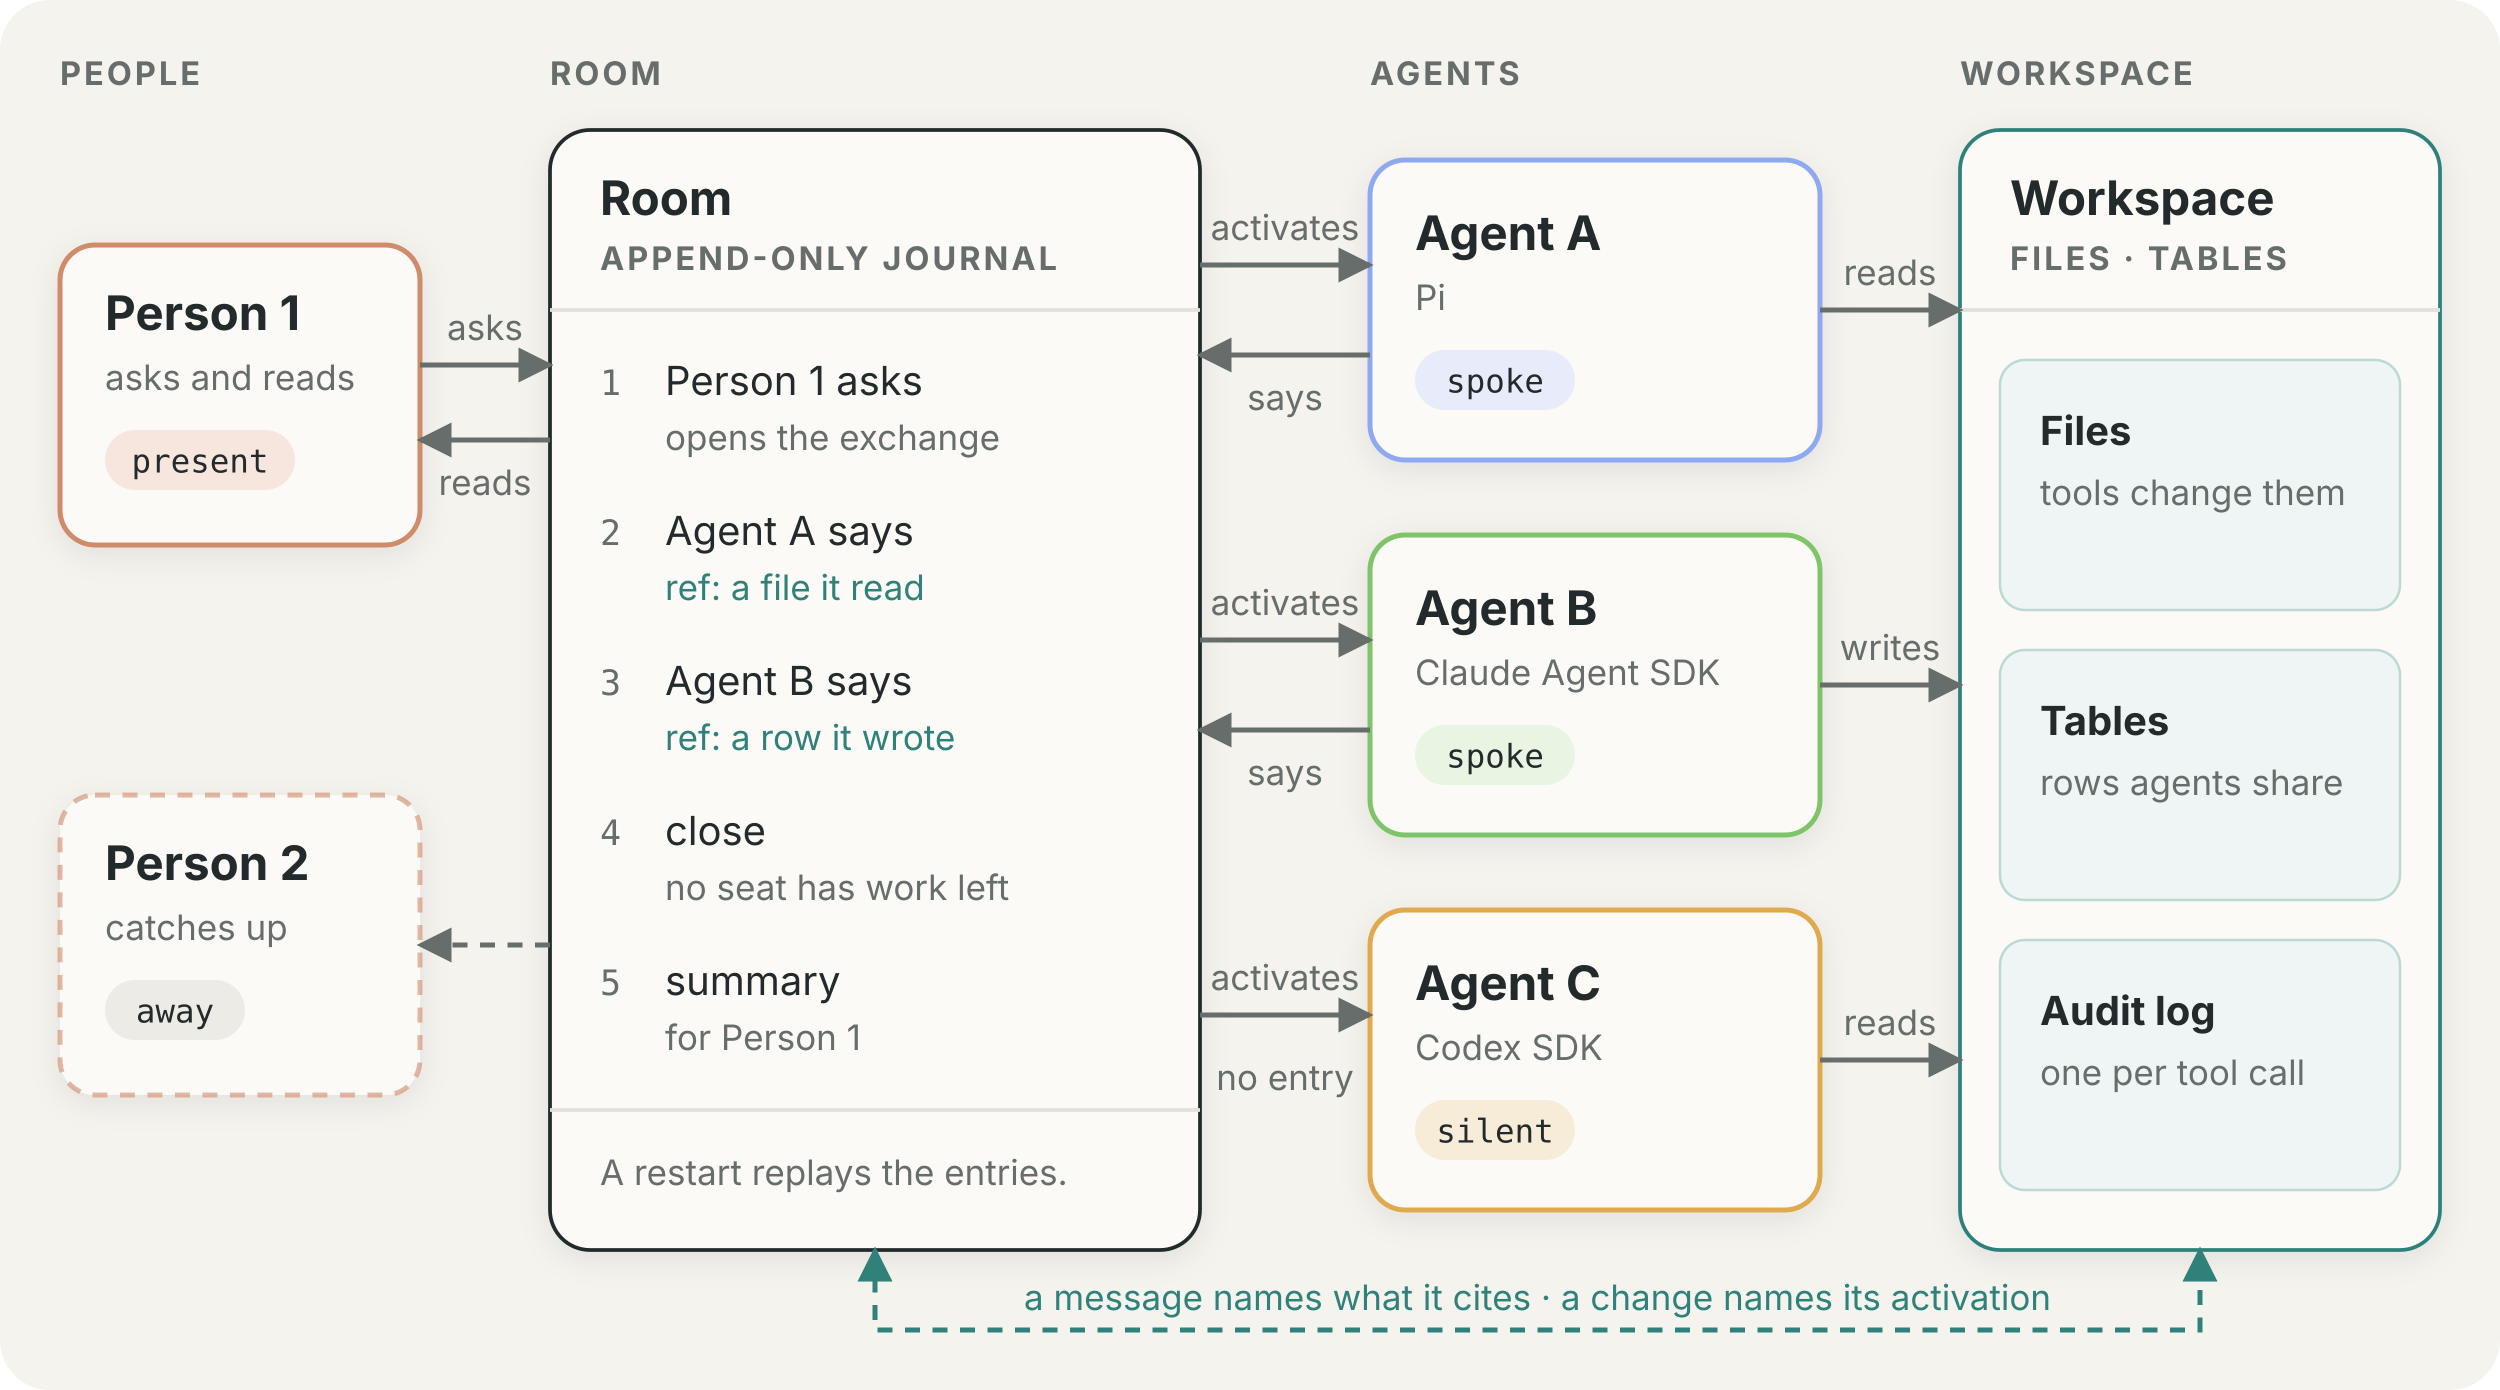
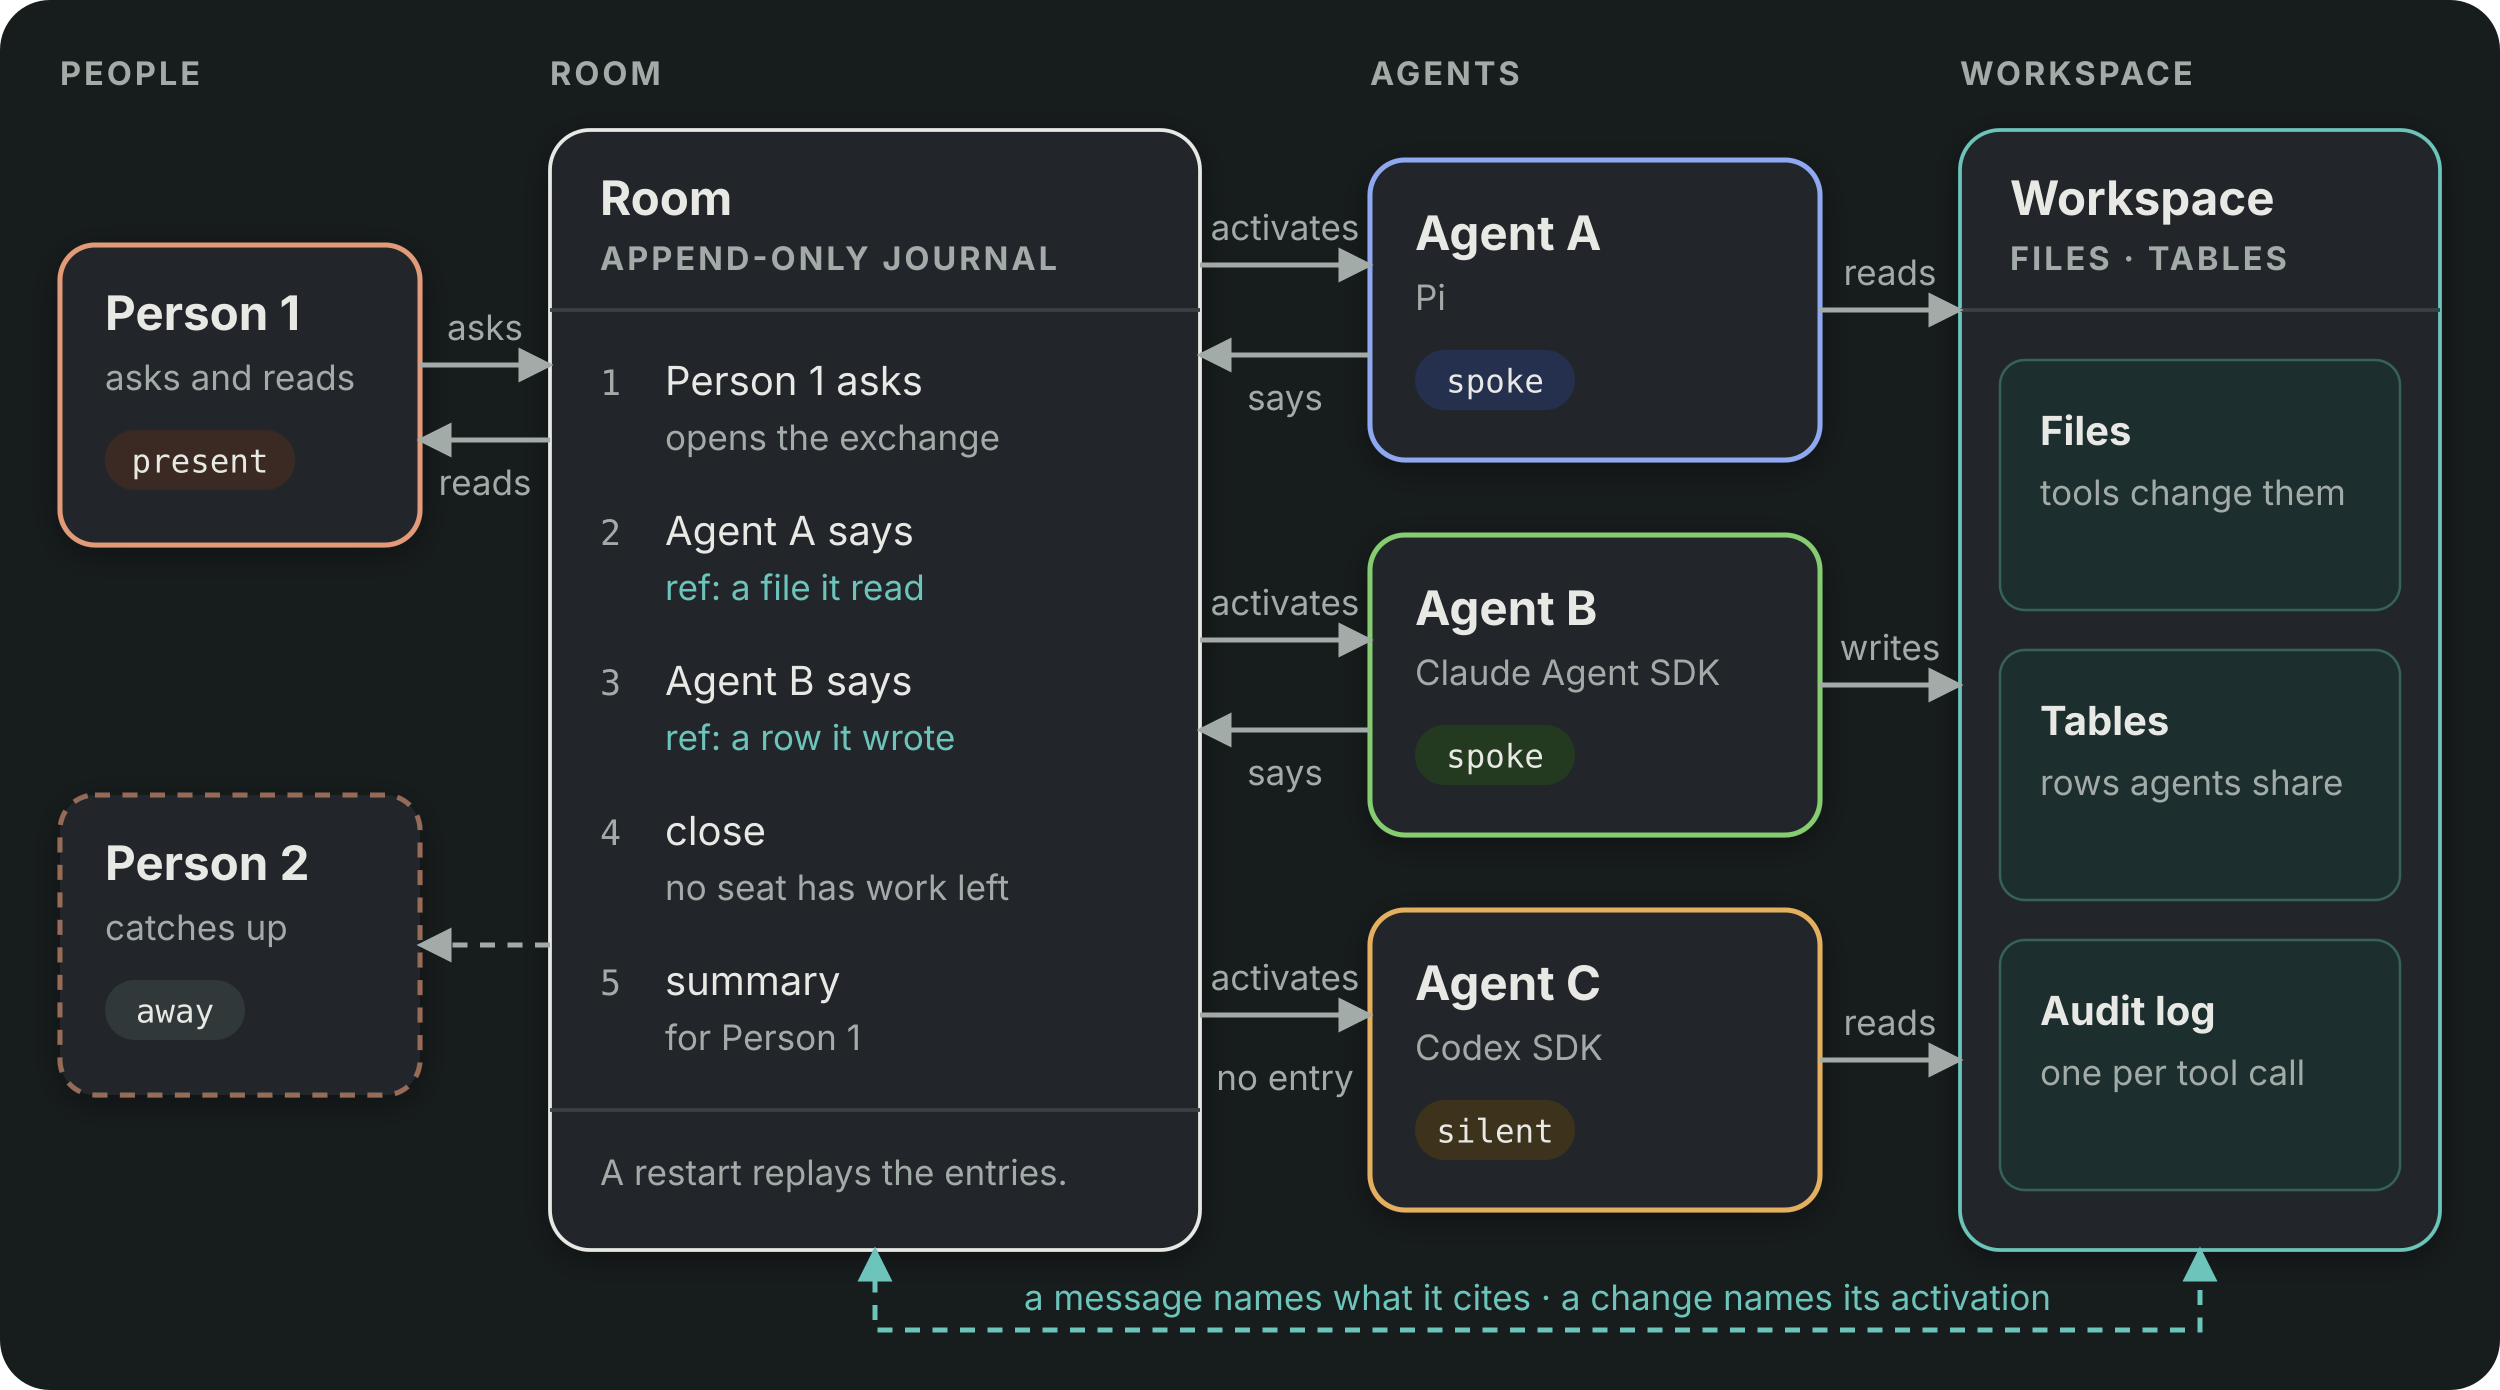
<svg xmlns="http://www.w3.org/2000/svg" width="1000" height="556" viewBox="0 0 1000 556" role="img" aria-labelledby="title desc">
  <defs>
    <marker id="arrow" viewBox="0 0 10 10" refX="9" refY="5" markerWidth="7" markerHeight="7" orient="auto-start-reverse">
-       <path d="M0 0 10 5 0 10Z" fill="#666d6b" />
+       <path d="M0 0 10 5 0 10Z" fill="#a3aba8" />
    </marker>
    <marker id="arrow-teal" viewBox="0 0 10 10" refX="9" refY="5" markerWidth="7" markerHeight="7" orient="auto-start-reverse">
-       <path d="M0 0 10 5 0 10Z" fill="#2f817a" />
+       <path d="M0 0 10 5 0 10Z" fill="#6cc4bb" />
    </marker>
    <marker id="cross" viewBox="0 0 12 12" refX="6" refY="6" markerWidth="12" markerHeight="12">
-       <path d="M2 2 10 10 M10 2 2 10" stroke="#c0503a" stroke-width="2.4" stroke-linecap="round" />
+       <path d="M2 2 10 10 M10 2 2 10" stroke="#ef8570" stroke-width="2.4" stroke-linecap="round" />
    </marker>
    <filter id="shadow" x="-10%" y="-10%" width="120%" height="130%">
-       <feDropShadow dx="0" dy="3" stdDeviation="6" flood-color="#232a2b" flood-opacity="0.08" />
+       <feDropShadow dx="0" dy="3" stdDeviation="6" flood-color="#000000" flood-opacity="0.35" />
    </filter>
    <style>
      .sans { font-family: Inter, "IBM Plex Sans", system-ui, sans-serif; }
      .mono { font-family: "IBM Plex Mono", ui-monospace, monospace; }
-       .ink { fill: #232a2b; }
-       .dim { fill: #666d6b; }
-       .teal { fill: #2f817a; }
-       .red { fill: #c0503a; }
-       .code { fill: #3f5bb5; }
+       .ink { fill: #e8e9e4; }
+       .dim { fill: #a3aba8; }
+       .teal { fill: #6cc4bb; }
+       .red { fill: #ef8570; }
+       .code { fill: #a4b6f2; }
      .lab { font-size: 13px; font-weight: 700; letter-spacing: 1.2px; }
      .t { font-size: 19px; font-weight: 700; }
      .n { font-size: 16px; font-weight: 700; }
      .b { font-size: 16px; }
      .s { font-size: 14px; }
      .x { font-size: 13px; }
-       .flow { fill: none; stroke: #666d6b; stroke-width: 2; }
-       .flow-dash { fill: none; stroke: #666d6b; stroke-width: 2; stroke-dasharray: 6 5; }
-       .flow-teal { fill: none; stroke: #2f817a; stroke-width: 2; stroke-dasharray: 6 5; }
-       .flow-red { fill: none; stroke: #c0503a; stroke-width: 2; stroke-dasharray: 5 4; }
-       .guide { stroke: #e2e0d8; stroke-width: 1.5; stroke-dasharray: 2 6; }
-       .rule { stroke: #e2e0d8; stroke-width: 1.5; }
+       .flow { fill: none; stroke: #a3aba8; stroke-width: 2; }
+       .flow-dash { fill: none; stroke: #a3aba8; stroke-width: 2; stroke-dasharray: 6 5; }
+       .flow-teal { fill: none; stroke: #6cc4bb; stroke-width: 2; stroke-dasharray: 6 5; }
+       .flow-red { fill: none; stroke: #ef8570; stroke-width: 2; stroke-dasharray: 5 4; }
+       .guide { stroke: #384143; stroke-width: 1.5; stroke-dasharray: 2 6; }
+       .rule { stroke: #384143; stroke-width: 1.5; }
    </style>
  </defs>
-   <rect width="1000" height="556" rx="20" fill="#f4f3ee" />
+   <rect width="1000" height="556" rx="20" fill="#171c1d" />
  <text x="24" y="34" text-anchor="start" class="sans dim lab">PEOPLE</text>
  <text x="220" y="34" text-anchor="start" class="sans dim lab">ROOM</text>
  <text x="548" y="34" text-anchor="start" class="sans dim lab">AGENTS</text>
  <text x="784" y="34" text-anchor="start" class="sans dim lab">WORKSPACE</text>
  <g filter="url(#shadow)">
-     <rect x="24" y="98" width="144" height="120" rx="14" fill="#fbfaf6" stroke="#cf8b6b" stroke-width="2" />
-     <rect x="24" y="318" width="144" height="120" rx="14" fill="#fbfaf6" stroke="#cf8b6b" stroke-width="2" stroke-dasharray="6 5" stroke-opacity="0.6" />
+     <rect x="24" y="98" width="144" height="120" rx="14" fill="#20282a" stroke="#e39a78" stroke-width="2" />
+     <rect x="24" y="318" width="144" height="120" rx="14" fill="#20282a" stroke="#e39a78" stroke-width="2" stroke-dasharray="6 5" stroke-opacity="0.6" />
  </g>
  <text x="42" y="132" text-anchor="start" class="sans ink t">Person 1</text>
  <text x="42" y="156" text-anchor="start" class="sans dim s">asks and reads</text>
-   <rect x="42" y="172" width="76" height="24" rx="12" fill="#f7e6dd" />
+   <rect x="42" y="172" width="76" height="24" rx="12" fill="#3b2a23" />
  <text x="80" y="189" text-anchor="middle" class="mono ink x">present</text>
  <text x="42" y="352" text-anchor="start" class="sans ink t">Person 2</text>
  <text x="42" y="376" text-anchor="start" class="sans dim s">catches up</text>
-   <rect x="42" y="392" width="56" height="24" rx="12" fill="#ecebe5" />
+   <rect x="42" y="392" width="56" height="24" rx="12" fill="#303839" />
  <text x="70" y="409" text-anchor="middle" class="mono ink x">away</text>
  <g filter="url(#shadow)">
-     <rect x="220" y="52" width="260" height="448" rx="16" fill="#fbfaf6" stroke="#232a2b" stroke-width="1.5" />
+     <rect x="220" y="52" width="260" height="448" rx="16" fill="#20282a" stroke="#e8e9e4" stroke-width="1.5" />
  </g>
  <text x="240" y="86" text-anchor="start" class="sans ink t">Room</text>
  <text x="240" y="108" text-anchor="start" class="sans dim lab">APPEND-ONLY JOURNAL</text>
  <line x1="220" y1="124" x2="480" y2="124" class="rule" />
  <text x="240" y="158" text-anchor="start" class="mono dim s">1</text>
  <text x="266" y="158" text-anchor="start" class="sans ink b">Person 1 asks</text>
  <text x="266" y="180" text-anchor="start" class="sans dim s">opens the exchange</text>
  <text x="240" y="218" text-anchor="start" class="mono dim s">2</text>
  <text x="266" y="218" text-anchor="start" class="sans ink b">Agent A says</text>
  <text x="266" y="240" text-anchor="start" class="sans teal s">ref: a file it read</text>
  <text x="240" y="278" text-anchor="start" class="mono dim s">3</text>
  <text x="266" y="278" text-anchor="start" class="sans ink b">Agent B says</text>
  <text x="266" y="300" text-anchor="start" class="sans teal s">ref: a row it wrote</text>
  <text x="240" y="338" text-anchor="start" class="mono dim s">4</text>
  <text x="266" y="338" text-anchor="start" class="sans ink b">close</text>
  <text x="266" y="360" text-anchor="start" class="sans dim s">no seat has work left</text>
  <text x="240" y="398" text-anchor="start" class="mono dim s">5</text>
  <text x="266" y="398" text-anchor="start" class="sans ink b">summary</text>
  <text x="266" y="420" text-anchor="start" class="sans dim s">for Person 1</text>
  <line x1="220" y1="444" x2="480" y2="444" class="rule" />
  <text x="240" y="474" text-anchor="start" class="sans dim s">A restart replays the entries.</text>
  <g filter="url(#shadow)">
-     <rect x="548" y="64" width="180" height="120" rx="14" fill="#fbfaf6" stroke="#8fa8ef" stroke-width="2" />
-     <rect x="548" y="214" width="180" height="120" rx="14" fill="#fbfaf6" stroke="#7fc468" stroke-width="2" />
-     <rect x="548" y="364" width="180" height="120" rx="14" fill="#fbfaf6" stroke="#e0a94e" stroke-width="2" />
+     <rect x="548" y="64" width="180" height="120" rx="14" fill="#20282a" stroke="#8fa8ef" stroke-width="2" />
+     <rect x="548" y="214" width="180" height="120" rx="14" fill="#20282a" stroke="#86cc70" stroke-width="2" />
+     <rect x="548" y="364" width="180" height="120" rx="14" fill="#20282a" stroke="#e4b060" stroke-width="2" />
  </g>
  <text x="566" y="100" text-anchor="start" class="sans ink t">Agent A</text>
  <text x="566" y="124" text-anchor="start" class="sans dim s">Pi</text>
-   <rect x="566" y="140" width="64" height="24" rx="12" fill="#e8ecfa" />
+   <rect x="566" y="140" width="64" height="24" rx="12" fill="#25304f" />
  <text x="598" y="157" text-anchor="middle" class="mono ink x">spoke</text>
  <text x="566" y="250" text-anchor="start" class="sans ink t">Agent B</text>
  <text x="566" y="274" text-anchor="start" class="sans dim s">Claude Agent SDK</text>
-   <rect x="566" y="290" width="64" height="24" rx="12" fill="#e8f5e2" />
+   <rect x="566" y="290" width="64" height="24" rx="12" fill="#243a20" />
  <text x="598" y="307" text-anchor="middle" class="mono ink x">spoke</text>
  <text x="566" y="400" text-anchor="start" class="sans ink t">Agent C</text>
  <text x="566" y="424" text-anchor="start" class="sans dim s">Codex SDK</text>
-   <rect x="566" y="440" width="64" height="24" rx="12" fill="#f6ecd8" />
+   <rect x="566" y="440" width="64" height="24" rx="12" fill="#3d321c" />
  <text x="598" y="457" text-anchor="middle" class="mono ink x">silent</text>
  <g filter="url(#shadow)">
-     <rect x="784" y="52" width="192" height="448" rx="16" fill="#fbfaf6" stroke="#2f817a" stroke-width="1.5" />
+     <rect x="784" y="52" width="192" height="448" rx="16" fill="#20282a" stroke="#6cc4bb" stroke-width="1.5" />
  </g>
  <text x="804" y="86" text-anchor="start" class="sans ink t">Workspace</text>
  <text x="804" y="108" text-anchor="start" class="sans dim lab">FILES · TABLES</text>
  <line x1="784" y1="124" x2="976" y2="124" class="rule" />
-   <rect x="800" y="144" width="160" height="100" rx="10" fill="#eef5f4" stroke="#bcd9d5" />
+   <rect x="800" y="144" width="160" height="100" rx="10" fill="#1c2e2d" stroke="#36615d" />
  <text x="816" y="178" text-anchor="start" class="sans ink n">Files</text>
  <text x="816" y="202" text-anchor="start" class="sans dim s">tools change them</text>
-   <rect x="800" y="260" width="160" height="100" rx="10" fill="#eef5f4" stroke="#bcd9d5" />
+   <rect x="800" y="260" width="160" height="100" rx="10" fill="#1c2e2d" stroke="#36615d" />
  <text x="816" y="294" text-anchor="start" class="sans ink n">Tables</text>
  <text x="816" y="318" text-anchor="start" class="sans dim s">rows agents share</text>
-   <rect x="800" y="376" width="160" height="100" rx="10" fill="#eef5f4" stroke="#bcd9d5" />
+   <rect x="800" y="376" width="160" height="100" rx="10" fill="#1c2e2d" stroke="#36615d" />
  <text x="816" y="410" text-anchor="start" class="sans ink n">Audit log</text>
  <text x="816" y="434" text-anchor="start" class="sans dim s">one per tool call</text>
  <path d="M168 146 H220" class="flow" marker-end="url(#arrow)" />
  <text x="194" y="136" text-anchor="middle" class="sans dim s">asks</text>
  <path d="M220 176 H168" class="flow" marker-end="url(#arrow)" />
  <text x="194" y="198" text-anchor="middle" class="sans dim s">reads</text>
  <path d="M220 378 H168" class="flow-dash" marker-end="url(#arrow)" />
  <path d="M480 106 H548" class="flow" marker-end="url(#arrow)" />
  <text x="514" y="96" text-anchor="middle" class="sans dim s">activates</text>
  <path d="M548 142 H480" class="flow" marker-end="url(#arrow)" />
  <text x="514" y="164" text-anchor="middle" class="sans dim s">says</text>
  <path d="M480 256 H548" class="flow" marker-end="url(#arrow)" />
  <text x="514" y="246" text-anchor="middle" class="sans dim s">activates</text>
  <path d="M548 292 H480" class="flow" marker-end="url(#arrow)" />
  <text x="514" y="314" text-anchor="middle" class="sans dim s">says</text>
  <path d="M480 406 H548" class="flow" marker-end="url(#arrow)" />
  <text x="514" y="396" text-anchor="middle" class="sans dim s">activates</text>
  <text x="514" y="436" text-anchor="middle" class="sans dim s">no entry</text>
  <path d="M728 124 H784" class="flow" marker-end="url(#arrow)" />
  <text x="756" y="114" text-anchor="middle" class="sans dim s">reads</text>
  <path d="M728 274 H784" class="flow" marker-end="url(#arrow)" />
  <text x="756" y="264" text-anchor="middle" class="sans dim s">writes</text>
  <path d="M728 424 H784" class="flow" marker-end="url(#arrow)" />
  <text x="756" y="414" text-anchor="middle" class="sans dim s">reads</text>
  <path d="M350 500 V532 H880 V500" class="flow-teal" marker-start="url(#arrow-teal)" marker-end="url(#arrow-teal)" />
  <text x="615" y="524" text-anchor="middle" class="sans teal s">a message names what it cites · a change names its activation</text>
</svg>
